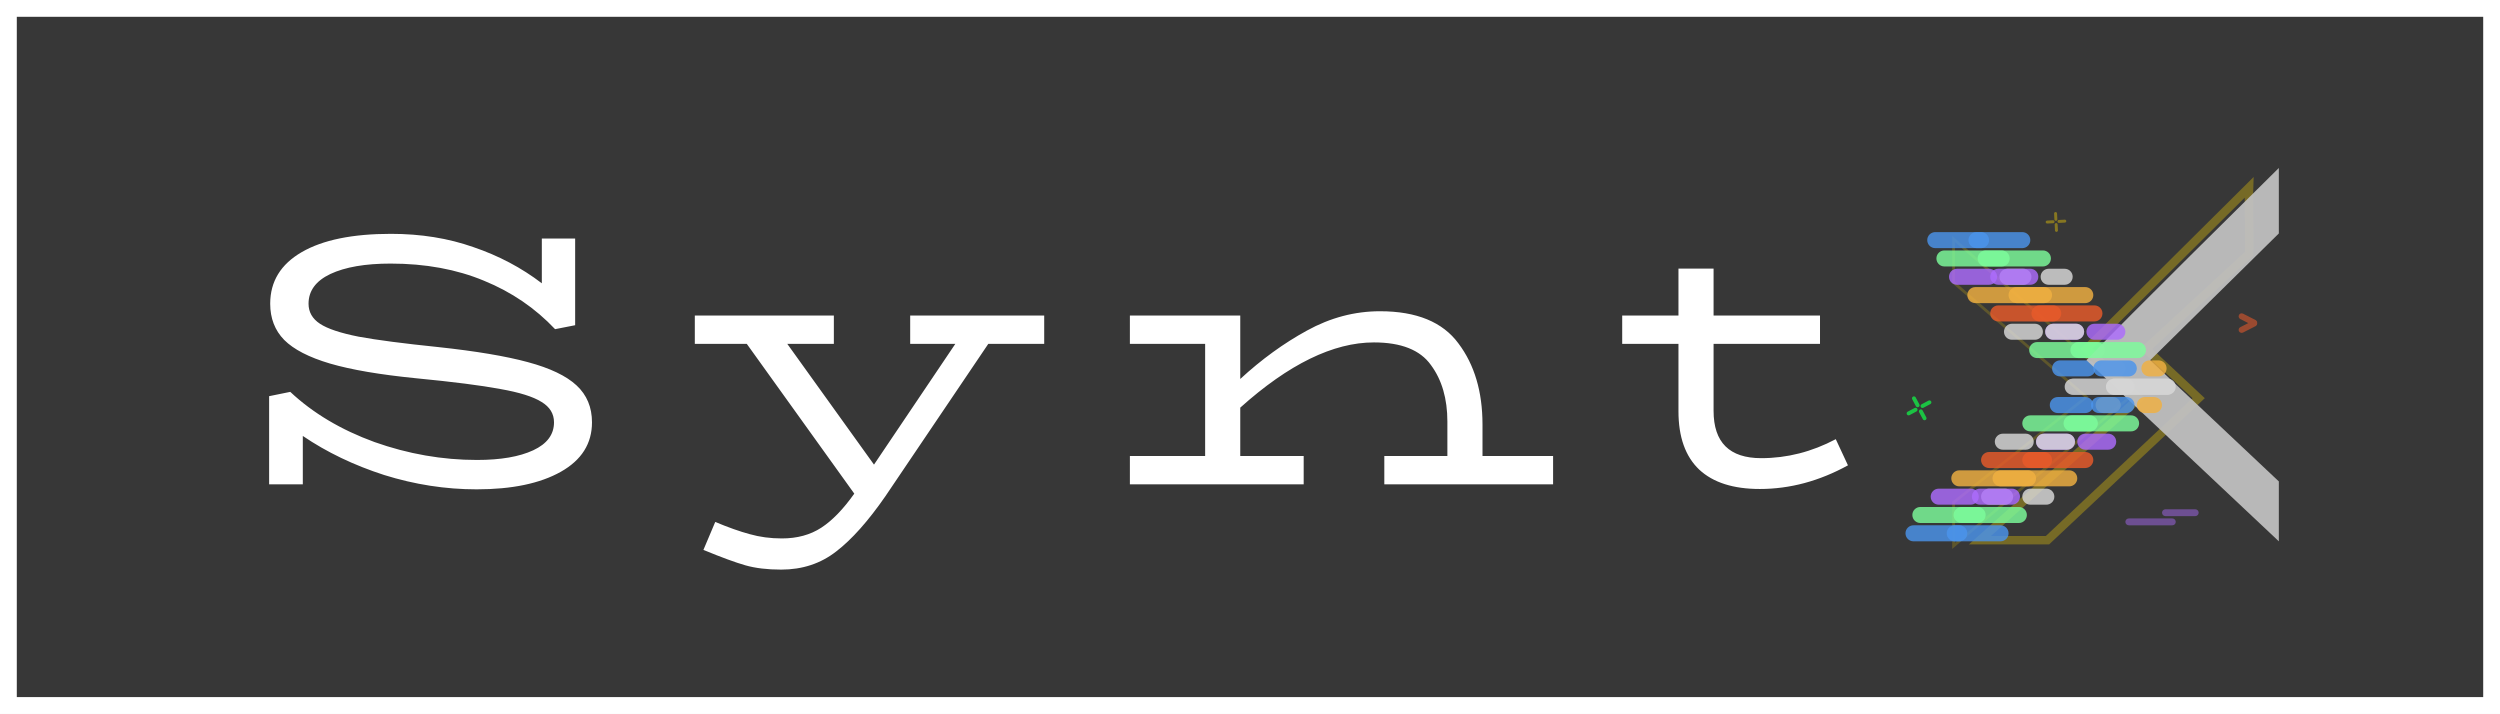
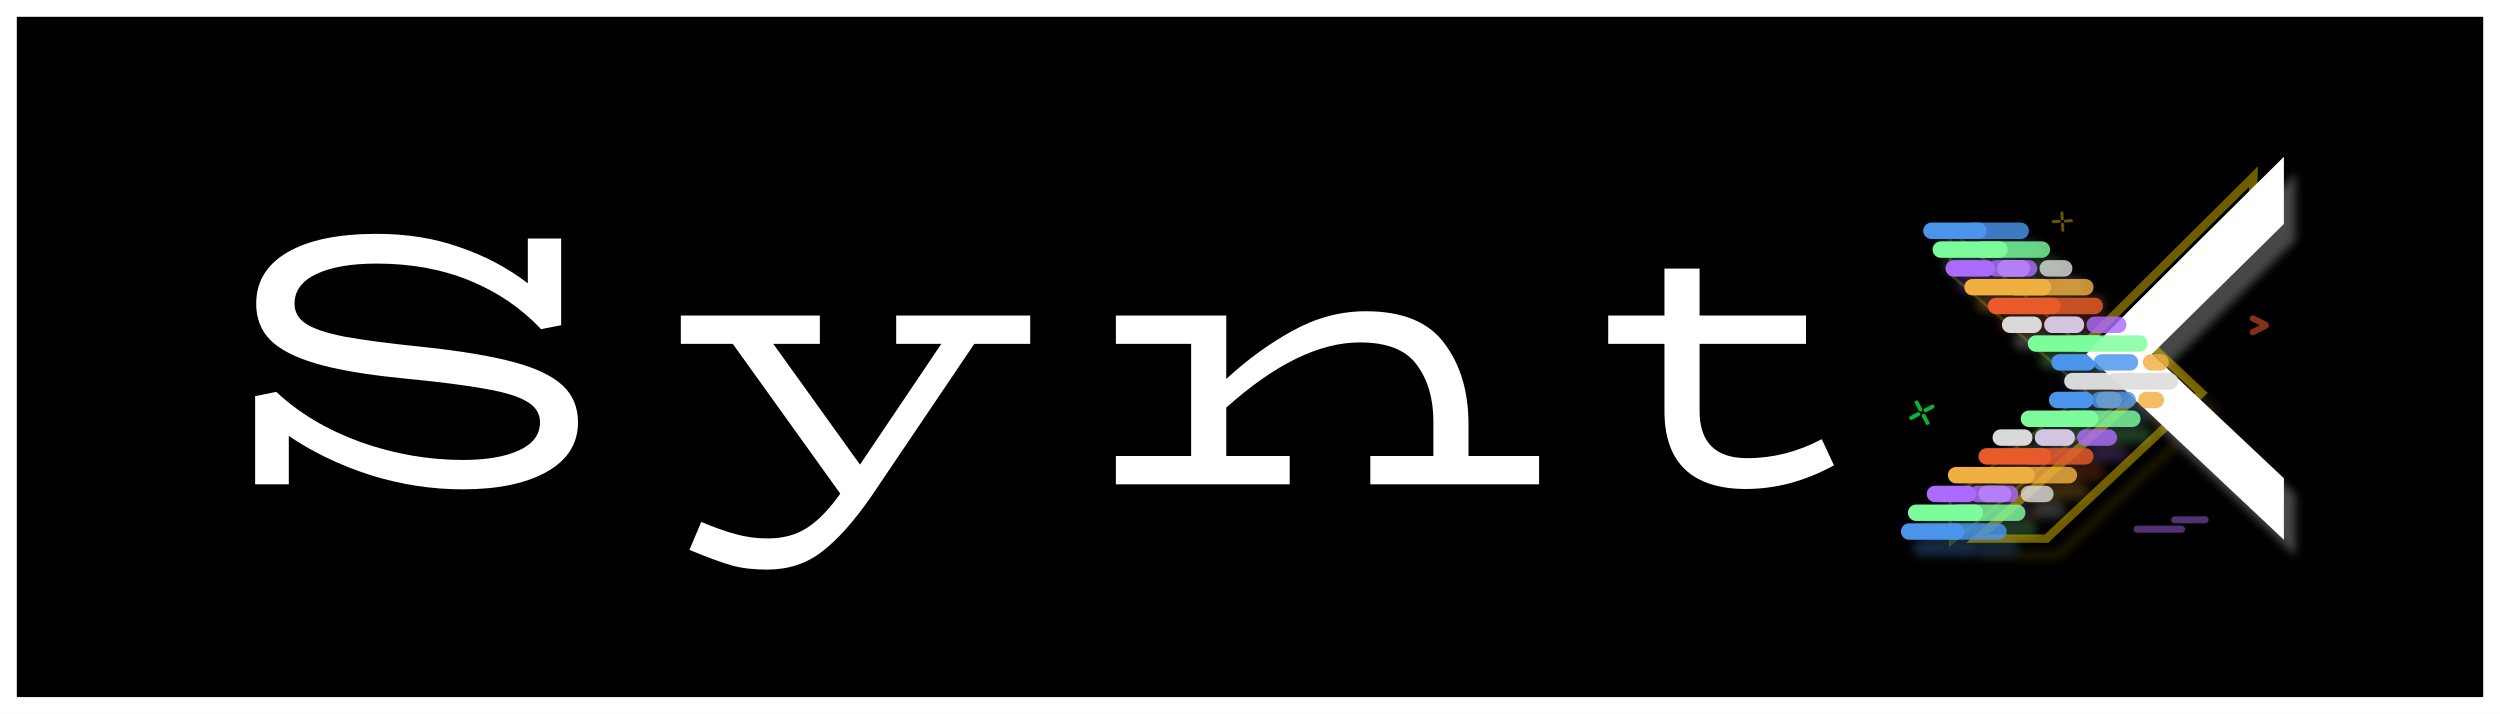
<svg xmlns="http://www.w3.org/2000/svg" width="893" height="255" viewBox="0 0 893 255" fill="none">
-   <rect x="3" y="3" width="887" height="249" fill="#373737" />
+   <rect x="3" y="3" width="887" height="249" fill="black" />
  <rect x="3" y="3" width="887" height="249" stroke="white" stroke-width="6" />
-   <path d="M156.547 123.976C170.03 125.427 180.696 127.219 188.547 129.352C196.483 131.485 202.286 134.259 205.955 137.672C209.624 141.085 211.459 145.48 211.459 150.856C211.459 158.451 207.747 164.339 200.323 168.52C192.899 172.701 182.872 174.792 170.243 174.792C159.15 174.792 148.142 173.085 137.219 169.672C126.382 166.173 116.696 161.523 108.163 155.72V173H96.131V141.512L103.683 139.976C111.79 147.571 121.816 153.544 133.763 157.896C145.795 162.163 157.998 164.296 170.371 164.296C178.819 164.296 185.518 163.144 190.467 160.84C195.416 158.536 197.891 155.208 197.891 150.856C197.891 147.784 196.398 145.352 193.411 143.56C190.424 141.683 185.518 140.147 178.691 138.952C171.864 137.672 161.838 136.392 148.611 135.112C135.726 133.832 125.486 132.083 117.891 129.864C110.382 127.645 104.92 124.829 101.507 121.416C98.179 118.003 96.515 113.693 96.515 108.488C96.515 100.552 100.27 94.408 107.779 90.056C115.288 85.704 125.912 83.528 139.651 83.528C150.318 83.528 160.131 85.107 169.091 88.264C178.136 91.336 186.286 95.645 193.539 101.192V85.192H205.443V116.168L198.275 117.576C191.192 110.067 182.744 104.307 172.931 100.296C163.118 96.2 151.982 94.152 139.523 94.152C130.478 94.152 123.31 95.389 118.019 97.864C112.814 100.339 110.211 103.88 110.211 108.488C110.211 111.475 111.576 113.864 114.307 115.656C117.038 117.448 121.646 118.984 128.131 120.264C134.616 121.459 144.088 122.696 156.547 123.976ZM372.989 122.824H353.021L316.285 177.224C310.141 186.099 304.296 192.669 298.749 196.936C293.202 201.288 286.632 203.464 279.037 203.464C274.088 203.464 269.821 202.952 266.237 201.928C262.653 200.904 257.661 199.069 251.261 196.424L255.485 186.44C260.178 188.403 264.274 189.853 267.773 190.792C271.357 191.816 275.197 192.328 279.293 192.328C284.754 192.328 289.448 191.048 293.373 188.488C297.298 185.928 301.224 181.875 305.149 176.328L266.749 122.824H248.189V112.712H297.853V122.824H281.213L312.189 165.96L341.245 122.824H325.117V112.712H372.989V122.824ZM554.764 162.888V173H494.476V162.888H517.004V150.6C517.004 142.408 515.041 135.667 511.116 130.376C507.276 125 500.492 122.312 490.764 122.312C476.257 122.312 460.343 130.077 443.02 145.608V162.888H465.676V173H403.596V162.888H430.476V122.824H403.596V112.712H443.02V135.368C450.615 128.371 458.551 122.611 466.828 118.088C475.191 113.48 483.895 111.176 492.94 111.176C505.996 111.176 515.34 115.016 520.972 122.696C526.689 130.291 529.548 139.933 529.548 151.624V162.888H554.764ZM660.09 166.216C649.85 171.848 639.354 174.664 628.602 174.664C619.13 174.664 611.919 172.36 606.97 167.752C602.021 163.059 599.546 156.104 599.546 146.888V122.824H579.45V112.712H599.546V95.944H612.09V112.712H650.106V122.824H612.09V146.76C612.09 158.024 617.765 163.656 629.114 163.656C638.33 163.656 647.205 161.395 655.738 156.872L660.09 166.216Z" fill="white" />
-   <path opacity="0.37" d="M760.818 141.818C758.909 139.909 743.636 125.946 697.818 85.364V100.909L745.273 141.818L697.818 179.455V195L760.818 141.818Z" stroke="#FFD700" stroke-opacity="0.53" />
-   <path opacity="0.59" d="M731.363 192.955L785.363 142.227L766.545 124.636L803.363 90.682C803.656 86.445 803.17 71.722 803.363 66.955L745.272 124.636L764.091 142.227L707.227 192.955H731.363Z" stroke="#FFD700" stroke-opacity="0.53" stroke-width="3" />
-   <g opacity="0.82">
-     <path d="M688.409 85.773C688.409 84.191 689.691 82.909 691.273 82.909H707.636C709.218 82.909 710.5 84.191 710.5 85.773V85.773C710.5 87.354 709.218 88.636 707.636 88.636H691.273C689.691 88.636 688.409 87.354 688.409 85.773V85.773Z" fill="#4B94EB" />
-     <path d="M748.546 131.591C748.546 133.172 747.264 134.455 745.682 134.455H735.864C734.282 134.455 733 133.172 733 131.591V131.591C733 130.009 734.282 128.727 735.864 128.727H740.773H745.682C747.264 128.727 748.546 130.009 748.546 131.591V131.591Z" fill="#4B94EB" />
-     <path d="M762.455 138.136C762.455 139.718 761.173 141 759.591 141H740.773C739.191 141 737.909 139.718 737.909 138.136V138.136C737.909 136.555 739.191 135.273 740.773 135.273H750.182H759.591C761.173 135.273 762.455 136.555 762.455 138.136V138.136Z" fill="#D9D9D9" />
-     <path d="M759.181 131.591C759.181 133.172 757.899 134.455 756.318 134.455H753.045C751.463 134.455 750.181 133.172 750.181 131.591V131.591C750.181 130.009 751.463 128.727 753.045 128.727H754.681H756.318C757.899 128.727 759.181 130.009 759.181 131.591V131.591Z" fill="#F0B041" />
-     <path d="M696.182 98.864C696.182 97.282 697.464 96 699.045 96H710.5C712.081 96 713.363 97.282 713.363 98.864V98.864C713.363 100.445 712.081 101.727 710.5 101.727H699.045C697.464 101.727 696.182 100.445 696.182 98.864V98.864Z" fill="#AC6BFD" />
-     <path d="M744.454 118.5C744.454 120.082 743.172 121.364 741.591 121.364H733.409C731.827 121.364 730.545 120.082 730.545 118.5V118.5C730.545 116.919 731.827 115.636 733.409 115.636H741.591C743.172 115.636 744.454 116.919 744.454 118.5V118.5Z" fill="#AC6BFD" />
-     <path d="M714.182 98.864C714.182 97.282 715.464 96 717.045 96H722.773C724.354 96 725.636 97.282 725.636 98.864V98.864C725.636 100.445 724.354 101.727 722.773 101.727H717.045C715.464 101.727 714.182 100.445 714.182 98.864V98.864Z" fill="#D9D9D9" />
-     <path d="M729.728 118.5C729.728 120.082 728.446 121.364 726.864 121.364H718.682C717.101 121.364 715.819 120.082 715.819 118.5V118.5C715.819 116.919 717.101 115.636 718.682 115.636H726.864C728.446 115.636 729.728 116.919 729.728 118.5V118.5Z" fill="#D9D9D9" />
-     <path d="M691.681 92.318C691.681 90.737 692.963 89.455 694.545 89.455H715C716.581 89.455 717.863 90.737 717.863 92.318V92.318C717.863 93.9 716.581 95.182 715 95.182H705.1H694.545C692.963 95.182 691.681 93.9 691.681 92.318V92.318Z" fill="#7CFC9B" />
-     <path d="M751.818 125.046C751.818 126.627 750.536 127.909 748.954 127.909H727.682C726.1 127.909 724.818 126.627 724.818 125.046V125.046C724.818 123.464 726.1 122.182 727.682 122.182H748.954C750.536 122.182 751.818 123.464 751.818 125.046V125.046Z" fill="#7CFC9B" />
-     <path d="M702.727 105.409C702.727 103.828 704.009 102.545 705.591 102.545H730.136C731.718 102.545 733 103.828 733 105.409V105.409C733 106.991 731.718 108.273 730.136 108.273H705.591C704.009 108.273 702.727 106.991 702.727 105.409V105.409Z" fill="#F0B041" />
-     <path d="M736.273 111.954C736.273 113.536 734.991 114.818 733.409 114.818H713.773C712.192 114.818 710.909 113.536 710.909 111.954V111.954C710.909 110.373 712.192 109.091 713.773 109.091H733.409C734.991 109.091 736.273 110.373 736.273 111.954V111.954Z" fill="#E85A2A" />
-     <path d="M680.637 190.5C680.637 192.081 681.919 193.364 683.5 193.364H699.864C701.445 193.364 702.727 192.081 702.727 190.5V190.5C702.727 188.918 701.445 187.636 699.864 187.636H683.5C681.919 187.636 680.637 188.918 680.637 190.5V190.5Z" fill="#4B94EB" />
-     <path d="M747.727 144.682C747.727 143.1 746.445 141.818 744.864 141.818H735.045C733.464 141.818 732.182 143.1 732.182 144.682V144.682C732.182 146.263 733.464 147.546 735.045 147.546H739.955H744.864C746.445 147.546 747.727 146.263 747.727 144.682V144.682Z" fill="#4B94EB" />
-     <path d="M762.046 138.136C762.046 136.555 760.764 135.273 759.182 135.273H740.364C738.782 135.273 737.5 136.555 737.5 138.136V138.136C737.5 139.718 738.782 141 740.364 141H749.773H759.182C760.764 141 762.046 139.718 762.046 138.136V138.136Z" fill="#D9D9D9" />
-     <path d="M757.546 144.682C757.546 143.1 756.264 141.818 754.682 141.818H751.409C749.828 141.818 748.546 143.1 748.546 144.682V144.682C748.546 146.263 749.828 147.546 751.409 147.546H753.046H754.682C756.264 147.546 757.546 146.263 757.546 144.682V144.682Z" fill="#F0B041" />
-     <path d="M689.637 177.409C689.637 178.991 690.919 180.273 692.5 180.273H703.955C705.537 180.273 706.819 178.991 706.819 177.409V177.409C706.819 175.828 705.537 174.545 703.955 174.545H692.5C690.919 174.545 689.637 175.828 689.637 177.409V177.409Z" fill="#AC6BFD" />
-     <path d="M741.182 157.773C741.182 156.191 739.9 154.909 738.318 154.909H730.137C728.555 154.909 727.273 156.191 727.273 157.773V157.773C727.273 159.354 728.555 160.636 730.137 160.636H738.318C739.9 160.636 741.182 159.354 741.182 157.773V157.773Z" fill="#AC6BFD" />
-     <path d="M707.636 177.409C707.636 178.991 708.918 180.273 710.5 180.273H716.227C717.809 180.273 719.091 178.991 719.091 177.409V177.409C719.091 175.828 717.809 174.545 716.227 174.545H710.5C708.918 174.545 707.636 175.828 707.636 177.409V177.409Z" fill="#D9D9D9" />
-     <path d="M726.454 157.773C726.454 156.191 725.172 154.909 723.591 154.909H715.409C713.827 154.909 712.545 156.191 712.545 157.773V157.773C712.545 159.354 713.827 160.636 715.409 160.636H723.591C725.172 160.636 726.454 159.354 726.454 157.773V157.773Z" fill="#D9D9D9" />
-     <path d="M683.091 183.955C683.091 185.536 684.373 186.818 685.955 186.818H706.409C707.991 186.818 709.273 185.536 709.273 183.955V183.955C709.273 182.373 707.991 181.091 706.409 181.091H696.509H685.955C684.373 181.091 683.091 182.373 683.091 183.955V183.955Z" fill="#7CFC9B" />
-     <path d="M749.363 151.227C749.363 149.646 748.081 148.364 746.5 148.364H725.227C723.645 148.364 722.363 149.646 722.363 151.227V151.227C722.363 152.809 723.645 154.091 725.227 154.091H746.5C748.081 154.091 749.363 152.809 749.363 151.227V151.227Z" fill="#7CFC9B" />
-     <path d="M697 170.864C697 172.445 698.282 173.727 699.864 173.727H724.409C725.991 173.727 727.273 172.445 727.273 170.864V170.864C727.273 169.282 725.991 168 724.409 168H699.864C698.282 168 697 169.282 697 170.864V170.864Z" fill="#F0B041" />
-     <path d="M733 164.318C733 162.737 731.718 161.454 730.136 161.454H710.5C708.918 161.454 707.636 162.737 707.636 164.318V164.318C707.636 165.9 708.918 167.182 710.5 167.182H730.136C731.718 167.182 733 165.9 733 164.318V164.318Z" fill="#E85A2A" />
-   </g>
-   <path opacity="0.94" d="M745.273 128.672C747.355 126.35 764.017 109.364 814 60V83.388L791.017 106.03L768.033 128.672L814 171.966V193.364L745.273 128.672Z" fill="#C0C0C0" />
-   <g opacity="0.82">
-     <path d="M703.136 85.773C703.136 84.191 704.418 82.909 706 82.909H722.363C723.945 82.909 725.227 84.191 725.227 85.773V85.773C725.227 87.354 723.945 88.636 722.363 88.636H706C704.418 88.636 703.136 87.354 703.136 85.773V85.773Z" fill="#4B94EB" />
-     <path d="M763.272 131.591C763.272 133.172 761.99 134.455 760.409 134.455H750.591C749.009 134.455 747.727 133.172 747.727 131.591V131.591C747.727 130.009 749.009 128.727 750.591 128.727H755.5H760.409C761.99 128.727 763.272 130.009 763.272 131.591V131.591Z" fill="#4B94EB" />
-     <path d="M777.182 138.136C777.182 139.718 775.899 141 774.318 141H755.5C753.918 141 752.636 139.718 752.636 138.136V138.136C752.636 136.555 753.918 135.273 755.5 135.273H764.909H774.318C775.899 135.273 777.182 136.555 777.182 138.136V138.136Z" fill="#D9D9D9" />
-     <path d="M773.909 131.591C773.909 133.172 772.627 134.455 771.046 134.455H767.773C766.192 134.455 764.909 133.172 764.909 131.591V131.591C764.909 130.009 766.192 128.727 767.773 128.727H769.409H771.046C772.627 128.727 773.909 130.009 773.909 131.591V131.591Z" fill="#F0B041" />
-     <path d="M710.909 98.864C710.909 97.282 712.191 96 713.773 96H725.227C726.809 96 728.091 97.282 728.091 98.864V98.864C728.091 100.445 726.809 101.727 725.227 101.727H713.773C712.191 101.727 710.909 100.445 710.909 98.864V98.864Z" fill="#AC6BFD" />
-     <path d="M759.181 118.5C759.181 120.082 757.899 121.364 756.318 121.364H748.136C746.554 121.364 745.272 120.082 745.272 118.5V118.5C745.272 116.919 746.554 115.636 748.136 115.636H756.318C757.899 115.636 759.181 116.919 759.181 118.5V118.5Z" fill="#AC6BFD" />
-     <path d="M728.909 98.864C728.909 97.282 730.191 96 731.772 96H737.5C739.081 96 740.363 97.282 740.363 98.864V98.864C740.363 100.445 739.081 101.727 737.5 101.727H731.772C730.191 101.727 728.909 100.445 728.909 98.864V98.864Z" fill="#D9D9D9" />
-     <path d="M744.454 118.5C744.454 120.082 743.172 121.364 741.591 121.364H733.409C731.827 121.364 730.545 120.082 730.545 118.5V118.5C730.545 116.919 731.827 115.636 733.409 115.636H741.591C743.172 115.636 744.454 116.919 744.454 118.5V118.5Z" fill="#D9D9D9" />
-     <path d="M706.41 92.318C706.41 90.737 707.692 89.455 709.273 89.455H729.728C731.309 89.455 732.591 90.737 732.591 92.318V92.318C732.591 93.9 731.309 95.182 729.728 95.182H719.828H709.273C707.692 95.182 706.41 93.9 706.41 92.318V92.318Z" fill="#7CFC9B" />
-     <path d="M766.546 125.046C766.546 126.627 765.264 127.909 763.682 127.909H742.409C740.828 127.909 739.546 126.627 739.546 125.046V125.046C739.546 123.464 740.828 122.182 742.409 122.182H763.682C765.264 122.182 766.546 123.464 766.546 125.046V125.046Z" fill="#7CFC9B" />
-     <path d="M717.455 105.409C717.455 103.828 718.737 102.545 720.318 102.545H744.864C746.445 102.545 747.728 103.828 747.728 105.409V105.409C747.728 106.991 746.445 108.273 744.864 108.273H720.318C718.737 108.273 717.455 106.991 717.455 105.409V105.409Z" fill="#F0B041" />
-     <path d="M751 111.954C751 113.536 749.718 114.818 748.136 114.818H728.5C726.919 114.818 725.636 113.536 725.636 111.954V111.954C725.636 110.373 726.919 109.091 728.5 109.091H748.136C749.718 109.091 751 110.373 751 111.954V111.954Z" fill="#E85A2A" />
-     <path d="M695.364 190.5C695.364 192.081 696.646 193.364 698.227 193.364H714.591C716.172 193.364 717.454 192.081 717.454 190.5V190.5C717.454 188.918 716.172 187.636 714.591 187.636H698.227C696.646 187.636 695.364 188.918 695.364 190.5V190.5Z" fill="#4B94EB" />
-     <path d="M762.455 144.682C762.455 143.1 761.173 141.818 759.591 141.818H749.773C748.191 141.818 746.909 143.1 746.909 144.682V144.682C746.909 146.263 748.191 147.546 749.773 147.546H754.682H759.591C761.173 147.546 762.455 146.263 762.455 144.682V144.682Z" fill="#4B94EB" />
-     <path d="M776.773 138.136C776.773 136.555 775.491 135.273 773.909 135.273H755.091C753.509 135.273 752.227 136.555 752.227 138.136V138.136C752.227 139.718 753.509 141 755.091 141H764.5H773.909C775.491 141 776.773 139.718 776.773 138.136V138.136Z" fill="#D9D9D9" />
-     <path d="M772.273 144.682C772.273 143.1 770.99 141.818 769.409 141.818H766.136C764.555 141.818 763.273 143.1 763.273 144.682V144.682C763.273 146.263 764.555 147.546 766.136 147.546H767.773H769.409C770.99 147.546 772.273 146.263 772.273 144.682V144.682Z" fill="#F0B041" />
-     <path d="M704.364 177.409C704.364 178.991 705.646 180.273 707.227 180.273H718.682C720.263 180.273 721.546 178.991 721.546 177.409V177.409C721.546 175.828 720.263 174.545 718.682 174.545H707.227C705.646 174.545 704.364 175.828 704.364 177.409V177.409Z" fill="#AC6BFD" />
-     <path d="M755.909 157.773C755.909 156.191 754.627 154.909 753.045 154.909H744.864C743.282 154.909 742 156.191 742 157.773V157.773C742 159.354 743.282 160.636 744.864 160.636H753.045C754.627 160.636 755.909 159.354 755.909 157.773V157.773Z" fill="#AC6BFD" />
-     <path d="M722.364 177.409C722.364 178.991 723.646 180.273 725.228 180.273H730.955C732.536 180.273 733.818 178.991 733.818 177.409V177.409C733.818 175.828 732.536 174.545 730.955 174.545H725.228C723.646 174.545 722.364 175.828 722.364 177.409V177.409Z" fill="#D9D9D9" />
-     <path d="M741.182 157.773C741.182 156.191 739.9 154.909 738.318 154.909H730.137C728.555 154.909 727.273 156.191 727.273 157.773V157.773C727.273 159.354 728.555 160.636 730.137 160.636H738.318C739.9 160.636 741.182 159.354 741.182 157.773V157.773Z" fill="#D9D9D9" />
-     <path d="M697.818 183.955C697.818 185.536 699.1 186.818 700.682 186.818H721.136C722.718 186.818 724 185.536 724 183.955V183.955C724 182.373 722.718 181.091 721.136 181.091H711.236H700.682C699.1 181.091 697.818 182.373 697.818 183.955V183.955Z" fill="#7CFC9B" />
-     <path d="M764.091 151.227C764.091 149.646 762.809 148.364 761.228 148.364H739.955C738.373 148.364 737.091 149.646 737.091 151.227V151.227C737.091 152.809 738.373 154.091 739.955 154.091H761.228C762.809 154.091 764.091 152.809 764.091 151.227V151.227Z" fill="#7CFC9B" />
-     <path d="M711.727 170.864C711.727 172.445 713.009 173.727 714.591 173.727H739.136C740.718 173.727 742 172.445 742 170.864V170.864C742 169.282 740.718 168 739.136 168H714.591C713.009 168 711.727 169.282 711.727 170.864V170.864Z" fill="#F0B041" />
-     <path d="M747.728 164.318C747.728 162.737 746.445 161.454 744.864 161.454H725.228C723.646 161.454 722.364 162.737 722.364 164.318V164.318C722.364 165.9 723.646 167.182 725.228 167.182H744.864C746.445 167.182 747.728 165.9 747.728 164.318V164.318Z" fill="#E85A2A" />
-   </g>
+   <path d="M151.547 123.976C165.03 125.427 175.696 127.219 183.547 129.352C191.483 131.485 197.286 134.259 200.955 137.672C204.624 141.085 206.459 145.48 206.459 150.856C206.459 158.451 202.747 164.339 195.323 168.52C187.899 172.701 177.872 174.792 165.243 174.792C154.15 174.792 143.142 173.085 132.219 169.672C121.382 166.173 111.696 161.523 103.163 155.72V173H91.131V141.512L98.683 139.976C106.79 147.571 116.816 153.544 128.763 157.896C140.795 162.163 152.998 164.296 165.371 164.296C173.819 164.296 180.518 163.144 185.467 160.84C190.416 158.536 192.891 155.208 192.891 150.856C192.891 147.784 191.398 145.352 188.411 143.56C185.424 141.683 180.518 140.147 173.691 138.952C166.864 137.672 156.838 136.392 143.611 135.112C130.726 133.832 120.486 132.083 112.891 129.864C105.382 127.645 99.92 124.829 96.507 121.416C93.179 118.003 91.515 113.693 91.515 108.488C91.515 100.552 95.27 94.408 102.779 90.056C110.288 85.704 120.912 83.528 134.651 83.528C145.318 83.528 155.131 85.107 164.091 88.264C173.136 91.336 181.286 95.645 188.539 101.192V85.192H200.443V116.168L193.275 117.576C186.192 110.067 177.744 104.307 167.931 100.296C158.118 96.2 146.982 94.152 134.523 94.152C125.478 94.152 118.31 95.389 113.019 97.864C107.814 100.339 105.211 103.88 105.211 108.488C105.211 111.475 106.576 113.864 109.307 115.656C112.038 117.448 116.646 118.984 123.131 120.264C129.616 121.459 139.088 122.696 151.547 123.976ZM367.989 122.824H348.021L311.285 177.224C305.141 186.099 299.296 192.669 293.749 196.936C288.202 201.288 281.632 203.464 274.037 203.464C269.088 203.464 264.821 202.952 261.237 201.928C257.653 200.904 252.661 199.069 246.261 196.424L250.485 186.44C255.178 188.403 259.274 189.853 262.773 190.792C266.357 191.816 270.197 192.328 274.293 192.328C279.754 192.328 284.448 191.048 288.373 188.488C292.298 185.928 296.224 181.875 300.149 176.328L261.749 122.824H243.189V112.712H292.853V122.824H276.213L307.189 165.96L336.245 122.824H320.117V112.712H367.989V122.824ZM549.764 162.888V173H489.476V162.888H512.004V150.6C512.004 142.408 510.041 135.667 506.116 130.376C502.276 125 495.492 122.312 485.764 122.312C471.257 122.312 455.343 130.077 438.02 145.608V162.888H460.676V173H398.596V162.888H425.476V122.824H398.596V112.712H438.02V135.368C445.615 128.371 453.551 122.611 461.828 118.088C470.191 113.48 478.895 111.176 487.94 111.176C500.996 111.176 510.34 115.016 515.972 122.696C521.689 130.291 524.548 139.933 524.548 151.624V162.888H549.764ZM655.09 166.216C644.85 171.848 634.354 174.664 623.602 174.664C614.13 174.664 606.919 172.36 601.97 167.752C597.021 163.059 594.546 156.104 594.546 146.888V122.824H574.45V112.712H594.546V95.944H607.09V112.712H645.106V122.824H607.09V146.76C607.09 158.024 612.765 163.656 624.114 163.656C633.33 163.656 642.205 161.395 650.738 156.872L655.09 166.216Z" fill="white" />
  <g opacity="0.7">
-     <rect x="680.811" y="147.379" width="4.208" height="1.403" rx="0.701" transform="rotate(-28 680.811 147.379)" fill="#0FFF49" />
-     <rect x="685.765" y="144.745" width="4.208" height="1.403" rx="0.701" transform="rotate(-28 685.765 144.745)" fill="#0FFF49" />
-     <rect x="683.953" y="141.339" width="4.208" height="1.403" rx="0.701" transform="rotate(62 683.953 141.339)" fill="#0FFF49" />
-     <rect x="686.423" y="145.983" width="4.208" height="1.403" rx="0.701" transform="rotate(62 686.423 145.983)" fill="#0FFF49" />
+     <rect x="681.697" y="148.99" width="4.316" height="1.439" rx="0.719" transform="rotate(-28 681.697 148.99)" fill="#0FFF49" />
+     <rect x="686.778" y="146.288" width="4.316" height="1.439" rx="0.719" transform="rotate(-28 686.778 146.288)" fill="#0FFF49" />
+     <rect x="684.921" y="142.794" width="4.316" height="1.439" rx="0.719" transform="rotate(62 684.921 142.794)" fill="#0FFF49" />
+     <rect x="687.454" y="147.558" width="4.316" height="1.439" rx="0.719" transform="rotate(62 687.454 147.558)" fill="#0FFF49" />
  </g>
  <g opacity="0.75">
-     <rect x="730.697" y="78.82" width="3.156" height="1.052" rx="0.526" transform="rotate(-3 730.697 78.8198)" fill="#FFD700" fill-opacity="0.53" />
-     <rect x="734.899" y="78.599" width="3.156" height="1.052" rx="0.526" transform="rotate(-3 734.899 78.5994)" fill="#FFD700" fill-opacity="0.53" />
-     <rect x="734.747" y="75.711" width="3.156" height="1.052" rx="0.526" transform="rotate(87 734.747 75.7107)" fill="#FFD700" fill-opacity="0.53" />
-     <rect x="734.954" y="79.65" width="3.156" height="1.052" rx="0.526" transform="rotate(87 734.954 79.6499)" fill="#FFD700" fill-opacity="0.53" />
+     <rect x="732.869" y="78.662" width="3.237" height="1.079" rx="0.54" transform="rotate(-3 732.869 78.6623)" fill="#FFD700" fill-opacity="0.53" />
+     <rect x="737.181" y="78.436" width="3.237" height="1.079" rx="0.54" transform="rotate(-3 737.181 78.4365)" fill="#FFD700" fill-opacity="0.53" />
+     <rect x="737.025" y="75.473" width="3.237" height="1.079" rx="0.54" transform="rotate(87 737.025 75.4732)" fill="#FFD700" fill-opacity="0.53" />
+     <rect x="737.237" y="79.514" width="3.237" height="1.079" rx="0.54" transform="rotate(87 737.237 79.5139)" fill="#FFD700" fill-opacity="0.53" />
  </g>
  <g opacity="0.56">
-     <rect x="800.249" y="111.546" width="7.169" height="2.151" rx="1.075" transform="rotate(27 800.249 111.546)" fill="#E85A2A" />
-     <rect x="799.273" y="117.357" width="7.169" height="2.151" rx="1.075" transform="rotate(-27 799.273 117.357)" fill="#E85A2A" />
+     <rect x="804.216" y="112.232" width="7.354" height="2.206" rx="1.103" transform="rotate(27 804.216 112.232)" fill="#E85A2A" />
+     <rect x="803.214" y="118.193" width="7.354" height="2.206" rx="1.103" transform="rotate(-27 803.214 118.193)" fill="#E85A2A" />
  </g>
  <g opacity="0.46">
-     <rect x="759.181" y="185.182" width="18" height="2.455" rx="1.227" fill="#AC6BFD" />
-     <rect x="772.273" y="181.909" width="13.091" height="2.455" rx="1.227" fill="#AC6BFD" />
+     <rect x="762.09" y="187.768" width="18.464" height="2.518" rx="1.259" fill="#AC6BFD" />
+     <rect x="775.517" y="184.411" width="13.429" height="2.518" rx="1.259" fill="#AC6BFD" />
  </g>
+   <g opacity="0.28" filter="url(#filter0_f_15_516)">
+     <path opacity="0.37" d="M765.446 145.804C763.488 143.845 747.821 129.521 700.821 87.893V103.839L749.5 145.804L700.821 184.411V200.357L765.446 145.804Z" stroke="#FFD700" stroke-opacity="0.53" />
+     <path opacity="0.81" d="M735.232 198.259L790.624 146.223L771.321 128.179L809.089 93.348C809.389 89.002 808.891 73.9 809.089 69.009L749.499 128.179L768.803 146.223L710.473 198.259H735.232Z" stroke="#FFD700" stroke-opacity="0.53" stroke-width="3" />
+     <path d="M691.17 88.312C691.17 86.69 692.485 85.375 694.107 85.375H710.893C712.515 85.375 713.831 86.69 713.831 88.312C713.831 89.935 712.515 91.25 710.893 91.25H694.107C692.485 91.25 691.17 89.935 691.17 88.312Z" fill="#4B94EB" />
+     <path d="M752.857 135.313C752.857 136.935 751.542 138.25 749.92 138.25H739.848C738.226 138.25 736.911 136.935 736.911 135.313C736.911 133.69 738.226 132.375 739.848 132.375H744.884H749.92C751.542 132.375 752.857 133.69 752.857 135.313Z" fill="#4B94EB" />
+     <path d="M767.125 142.027C767.125 143.649 765.81 144.964 764.187 144.964H744.884C743.262 144.964 741.946 143.649 741.946 142.027C741.946 140.404 743.262 139.089 744.884 139.089H754.536H764.188C765.81 139.089 767.125 140.404 767.125 142.027Z" fill="#D9D9D9" />
+     <path d="M763.768 135.313C763.768 136.935 762.453 138.25 760.83 138.25H757.473C755.851 138.25 754.536 136.935 754.536 135.313C754.536 133.69 755.851 132.375 757.473 132.375H759.152H760.83C762.453 132.375 763.768 133.69 763.768 135.313Z" fill="#F0B041" />
+     <path d="M699.143 101.741C699.143 100.119 700.458 98.804 702.08 98.804H713.83C715.453 98.804 716.768 100.119 716.768 101.741C716.768 103.364 715.453 104.679 713.83 104.679H702.08C700.458 104.679 699.143 103.364 699.143 101.741Z" fill="#AC6BFD" />
+     <path d="M748.661 121.884C748.661 123.506 747.346 124.821 745.723 124.821H737.331C735.708 124.821 734.393 123.506 734.393 121.884C734.393 120.262 735.708 118.946 737.331 118.946H745.723C747.346 118.946 748.661 120.262 748.661 121.884Z" fill="#AC6BFD" />
+     <path d="M717.607 101.741C717.607 100.119 718.922 98.804 720.545 98.804H726.42C728.042 98.804 729.357 100.119 729.357 101.741C729.357 103.364 728.042 104.679 726.42 104.679H720.545C718.922 104.679 717.607 103.364 717.607 101.741Z" fill="#D9D9D9" />
+     <path d="M733.553 121.884C733.553 123.506 732.238 124.821 730.616 124.821H722.223C720.601 124.821 719.285 123.506 719.285 121.884C719.285 120.262 720.601 118.946 722.223 118.946H730.616C732.238 118.946 733.553 120.262 733.553 121.884Z" fill="#D9D9D9" />
+     <path d="M694.527 95.027C694.527 93.404 695.842 92.089 697.465 92.089H718.447C720.069 92.089 721.384 93.404 721.384 95.027C721.384 96.649 720.069 97.964 718.447 97.964H708.291H697.465C695.842 97.964 694.527 96.649 694.527 95.027Z" fill="#7CFC9B" />
+     <path d="M756.215 128.598C756.215 130.221 754.899 131.536 753.277 131.536H731.456C729.833 131.536 728.518 130.221 728.518 128.598C728.518 126.976 729.833 125.661 731.456 125.661H753.277C754.899 125.661 756.215 126.976 756.215 128.598Z" fill="#7CFC9B" />
+     <path d="M705.858 108.455C705.858 106.833 707.173 105.518 708.795 105.518H733.974C735.596 105.518 736.911 106.833 736.911 108.455C736.911 110.078 735.596 111.393 733.974 111.393H708.795C707.173 111.393 705.858 110.078 705.858 108.455Z" fill="#F0B041" />
+     <path d="M740.267 115.17C740.267 116.792 738.952 118.107 737.33 118.107H717.187C715.565 118.107 714.25 116.792 714.25 115.17C714.25 113.547 715.565 112.232 717.187 112.232H737.33C738.952 112.232 740.267 113.547 740.267 115.17Z" fill="#E85A2A" />
+     <path d="M683.196 195.741C683.196 197.363 684.511 198.679 686.134 198.679H702.919C704.542 198.679 705.857 197.363 705.857 195.741C705.857 194.119 704.542 192.804 702.919 192.804H686.134C684.511 192.804 683.196 194.119 683.196 195.741Z" fill="#4B94EB" />
+     <path d="M752.018 148.741C752.018 147.119 750.703 145.804 749.08 145.804H739.009C737.387 145.804 736.072 147.119 736.072 148.741C736.072 150.363 737.387 151.679 739.009 151.679H744.045H749.08C750.703 151.679 752.018 150.363 752.018 148.741Z" fill="#4B94EB" />
+     <path d="M766.705 142.027C766.705 140.404 765.39 139.089 763.767 139.089H744.464C742.842 139.089 741.526 140.404 741.526 142.027C741.526 143.649 742.842 144.964 744.464 144.964H754.116H763.767C765.39 144.964 766.705 143.649 766.705 142.027Z" fill="#D9D9D9" />
+     <path d="M762.09 148.741C762.09 147.119 760.775 145.804 759.152 145.804H755.795C754.173 145.804 752.858 147.119 752.858 148.741C752.858 150.363 754.173 151.679 755.795 151.679H757.474H759.152C760.775 151.679 762.09 150.363 762.09 148.741Z" fill="#F0B041" />
+     <path d="M692.429 182.313C692.429 183.935 693.744 185.25 695.366 185.25H707.116C708.739 185.25 710.054 183.935 710.054 182.313C710.054 180.69 708.739 179.375 707.116 179.375H695.366C693.744 179.375 692.429 180.69 692.429 182.313Z" fill="#AC6BFD" />
+     <path d="M745.304 162.17C745.304 160.547 743.989 159.232 742.366 159.232H733.973C732.351 159.232 731.036 160.547 731.036 162.17C731.036 163.792 732.351 165.107 733.973 165.107H742.366C743.989 165.107 745.304 163.792 745.304 162.17Z" fill="#AC6BFD" />
+     <path d="M710.893 182.313C710.893 183.935 712.208 185.25 713.83 185.25H719.705C721.328 185.25 722.643 183.935 722.643 182.313C722.643 180.69 721.328 179.375 719.705 179.375H713.83C712.208 179.375 710.893 180.69 710.893 182.313Z" fill="#D9D9D9" />
+     <path d="M730.197 162.17C730.197 160.547 728.882 159.232 727.259 159.232H718.866C717.244 159.232 715.929 160.547 715.929 162.17C715.929 163.792 717.244 165.107 718.866 165.107H727.259C728.882 165.107 730.197 163.792 730.197 162.17Z" fill="#D9D9D9" />
+     <path d="M685.715 189.027C685.715 190.649 687.03 191.964 688.652 191.964H709.634C711.257 191.964 712.572 190.649 712.572 189.027C712.572 187.404 711.257 186.089 709.634 186.089H699.479H688.652C687.03 186.089 685.715 187.404 685.715 189.027Z" fill="#7CFC9B" />
+     <path d="M753.696 155.456C753.696 153.833 752.381 152.518 750.759 152.518H728.937C727.315 152.518 726 153.833 726 155.456C726 157.078 727.315 158.393 728.937 158.393H750.759C752.381 158.393 753.696 157.078 753.696 155.456Z" fill="#7CFC9B" />
+     <path d="M699.982 175.598C699.982 177.221 701.297 178.536 702.92 178.536H728.098C729.721 178.536 731.036 177.221 731.036 175.598C731.036 173.976 729.721 172.661 728.098 172.661H702.92C701.297 172.661 699.982 173.976 699.982 175.598Z" fill="#F0B041" />
+     <path d="M736.91 168.884C736.91 167.262 735.595 165.946 733.973 165.946H713.83C712.207 165.946 710.892 167.262 710.892 168.884C710.892 170.506 712.207 171.821 713.83 171.821H733.973C735.595 171.821 736.91 170.506 736.91 168.884Z" fill="#E85A2A" />
+     <path d="M749.5 132.319C751.636 129.937 768.727 112.513 820 61.875V85.867L796.424 109.093L772.847 132.319L820 176.729V198.679L749.5 132.319Z" fill="white" />
+     <g opacity="0.82">
+       <path d="M706.276 88.312C706.276 86.69 707.592 85.375 709.214 85.375H726C727.622 85.375 728.937 86.69 728.937 88.312C728.937 89.935 727.622 91.25 726 91.25H709.214C707.592 91.25 706.276 89.935 706.276 88.312Z" fill="#4B94EB" />
+       <path d="M767.964 135.313C767.964 136.935 766.649 138.25 765.027 138.25H754.955C753.333 138.25 752.018 136.935 752.018 135.313C752.018 133.69 753.333 132.375 754.955 132.375H759.991H765.027C766.649 132.375 767.964 133.69 767.964 135.313Z" fill="#4B94EB" />
+       <path d="M782.232 142.027C782.232 143.649 780.917 144.964 779.295 144.964H759.991C758.369 144.964 757.053 143.649 757.053 142.027C757.053 140.404 758.369 139.089 759.991 139.089H769.643H779.295C780.917 139.089 782.232 140.404 782.232 142.027Z" fill="#D9D9D9" />
+       <path d="M778.875 135.313C778.875 136.935 777.56 138.25 775.937 138.25H772.58C770.958 138.25 769.643 136.935 769.643 135.313C769.643 133.69 770.958 132.375 772.58 132.375H774.259H775.937C777.56 132.375 778.875 133.69 778.875 135.313Z" fill="#F0B041" />
+       <path d="M714.25 101.741C714.25 100.119 715.565 98.804 717.188 98.804H728.938C730.56 98.804 731.875 100.119 731.875 101.741C731.875 103.364 730.56 104.679 728.938 104.679H717.188C715.565 104.679 714.25 103.364 714.25 101.741Z" fill="#AC6BFD" />
+       <path d="M763.768 121.884C763.768 123.506 762.453 124.821 760.83 124.821H752.437C750.815 124.821 749.5 123.506 749.5 121.884C749.5 120.262 750.815 118.946 752.437 118.946H760.83C762.453 118.946 763.768 120.262 763.768 121.884Z" fill="#AC6BFD" />
+       <path d="M732.714 101.741C732.714 100.119 734.029 98.804 735.651 98.804H741.526C743.149 98.804 744.464 100.119 744.464 101.741C744.464 103.364 743.149 104.679 741.526 104.679H735.651C734.029 104.679 732.714 103.364 732.714 101.741Z" fill="#D9D9D9" />
+       <path d="M748.661 121.884C748.661 123.506 747.346 124.821 745.723 124.821H737.331C735.708 124.821 734.393 123.506 734.393 121.884C734.393 120.262 735.708 118.946 737.331 118.946H745.723C747.346 118.946 748.661 120.262 748.661 121.884Z" fill="#D9D9D9" />
+       <path d="M709.634 95.027C709.634 93.404 710.949 92.089 712.571 92.089H733.553C735.176 92.089 736.491 93.404 736.491 95.027C736.491 96.649 735.176 97.964 733.553 97.964H723.398H712.571C710.949 97.964 709.634 96.649 709.634 95.027Z" fill="#7CFC9B" />
+       <path d="M771.321 128.598C771.321 130.221 770.006 131.536 768.384 131.536H746.562C744.94 131.536 743.625 130.221 743.625 128.598C743.625 126.976 744.94 125.661 746.562 125.661H768.384C770.006 125.661 771.321 126.976 771.321 128.598Z" fill="#7CFC9B" />
+       <path d="M720.965 108.455C720.965 106.833 722.28 105.518 723.902 105.518H749.081C750.703 105.518 752.018 106.833 752.018 108.455C752.018 110.078 750.703 111.393 749.081 111.393H723.902C722.28 111.393 720.965 110.078 720.965 108.455Z" fill="#F0B041" />
+       <path d="M755.375 115.17C755.375 116.792 754.06 118.107 752.438 118.107H732.295C730.673 118.107 729.357 116.792 729.357 115.17C729.357 113.547 730.673 112.232 732.295 112.232H752.438C754.06 112.232 755.375 113.547 755.375 115.17Z" fill="#E85A2A" />
+       <path d="M698.303 195.741C698.303 197.363 699.618 198.679 701.241 198.679H718.026C719.649 198.679 720.964 197.363 720.964 195.741C720.964 194.119 719.649 192.804 718.026 192.804H701.241C699.618 192.804 698.303 194.119 698.303 195.741Z" fill="#4B94EB" />
+       <path d="M767.125 148.741C767.125 147.119 765.81 145.804 764.187 145.804H754.116C752.494 145.804 751.179 147.119 751.179 148.741C751.179 150.363 752.494 151.679 754.116 151.679H759.152H764.188C765.81 151.679 767.125 150.363 767.125 148.741Z" fill="#4B94EB" />
+       <path d="M781.813 142.027C781.813 140.404 780.498 139.089 778.875 139.089H759.572C757.949 139.089 756.634 140.404 756.634 142.027C756.634 143.649 757.949 144.964 759.572 144.964H769.223H778.875C780.498 144.964 781.813 143.649 781.813 142.027Z" fill="#D9D9D9" />
+       <path d="M777.197 148.741C777.197 147.119 775.882 145.804 774.259 145.804H770.902C769.28 145.804 767.965 147.119 767.965 148.741C767.965 150.363 769.28 151.679 770.902 151.679H772.581H774.259C775.882 151.679 777.197 150.363 777.197 148.741Z" fill="#F0B041" />
+       <path d="M707.535 182.313C707.535 183.935 708.851 185.25 710.473 185.25H722.223C723.845 185.25 725.16 183.935 725.16 182.313C725.16 180.69 723.845 179.375 722.223 179.375H710.473C708.851 179.375 707.535 180.69 707.535 182.313Z" fill="#AC6BFD" />
+       <path d="M760.41 162.17C760.41 160.547 759.095 159.232 757.473 159.232H749.08C747.458 159.232 746.143 160.547 746.143 162.17C746.143 163.792 747.458 165.107 749.08 165.107H757.473C759.095 165.107 760.41 163.792 760.41 162.17Z" fill="#AC6BFD" />
+       <path d="M726 182.313C726 183.935 727.315 185.25 728.937 185.25H734.812C736.435 185.25 737.75 183.935 737.75 182.313C737.75 180.69 736.435 179.375 734.812 179.375H728.937C727.315 179.375 726 180.69 726 182.313Z" fill="#D9D9D9" />
+       <path d="M745.304 162.17C745.304 160.547 743.989 159.232 742.366 159.232H733.973C732.351 159.232 731.036 160.547 731.036 162.17C731.036 163.792 732.351 165.107 733.973 165.107H742.366C743.989 165.107 745.304 163.792 745.304 162.17Z" fill="#D9D9D9" />
+       <path d="M700.821 189.027C700.821 190.649 702.136 191.964 703.759 191.964H724.741C726.363 191.964 727.678 190.649 727.678 189.027C727.678 187.404 726.363 186.089 724.741 186.089H714.585H703.759C702.136 186.089 700.821 187.404 700.821 189.027Z" fill="#7CFC9B" />
+       <path d="M768.803 155.456C768.803 153.833 767.488 152.518 765.866 152.518H744.044C742.422 152.518 741.107 153.833 741.107 155.456C741.107 157.078 742.422 158.393 744.044 158.393H765.866C767.488 158.393 768.803 157.078 768.803 155.456Z" fill="#7CFC9B" />
+       <path d="M715.089 175.598C715.089 177.221 716.404 178.536 718.026 178.536H743.205C744.827 178.536 746.143 177.221 746.143 175.598C746.143 173.976 744.827 172.661 743.205 172.661H718.026C716.404 172.661 715.089 173.976 715.089 175.598Z" fill="#F0B041" />
+       <path d="M752.018 168.884C752.018 167.262 750.703 165.946 749.08 165.946H728.938C727.315 165.946 726 167.262 726 168.884C726 170.506 727.315 171.821 728.938 171.821H749.08C750.703 171.821 752.018 170.506 752.018 168.884Z" fill="#E85A2A" />
+     </g>
+   </g>
+   <path opacity="0.37" d="M761.25 139.929C759.292 137.97 743.625 123.647 696.625 82.018V97.964L745.304 139.929L696.625 178.536V194.482L761.25 139.929Z" stroke="#FFD700" stroke-opacity="0.53" />
+   <path opacity="0.81" d="M731.035 192.384L786.428 140.348L767.125 122.304L804.893 87.473C805.193 83.127 804.695 68.025 804.893 63.134L745.303 122.304L764.607 140.348L706.276 192.384H731.035Z" stroke="#FFD700" stroke-opacity="0.53" stroke-width="3" />
+   <path d="M686.974 82.438C686.974 80.815 688.289 79.5 689.911 79.5H706.697C708.319 79.5 709.634 80.815 709.634 82.438C709.634 84.06 708.319 85.375 706.697 85.375H689.911C688.289 85.375 686.974 84.06 686.974 82.438Z" fill="#4B94EB" />
+   <path d="M748.661 129.438C748.661 131.06 747.346 132.375 745.723 132.375H735.652C734.03 132.375 732.714 131.06 732.714 129.438C732.714 127.815 734.03 126.5 735.652 126.5H740.688H745.723C747.346 126.5 748.661 127.815 748.661 129.438Z" fill="#4B94EB" />
+   <path d="M762.929 136.152C762.929 137.774 761.614 139.089 759.991 139.089H740.688C739.065 139.089 737.75 137.774 737.75 136.152C737.75 134.529 739.065 133.214 740.688 133.214H750.34H759.991C761.614 133.214 762.929 134.529 762.929 136.152Z" fill="#D9D9D9" />
+   <path d="M759.572 129.438C759.572 131.06 758.257 132.375 756.634 132.375H753.277C751.655 132.375 750.34 131.06 750.34 129.438C750.34 127.815 751.655 126.5 753.277 126.5H754.956H756.634C758.257 126.5 759.572 127.815 759.572 129.438Z" fill="#F0B041" />
+   <path d="M694.947 95.866C694.947 94.244 696.262 92.929 697.884 92.929H709.634C711.257 92.929 712.572 94.244 712.572 95.866C712.572 97.489 711.257 98.804 709.634 98.804H697.884C696.262 98.804 694.947 97.489 694.947 95.866Z" fill="#AC6BFD" />
+   <path d="M744.465 116.009C744.465 117.631 743.15 118.947 741.527 118.947H733.134C731.512 118.947 730.197 117.631 730.197 116.009C730.197 114.387 731.512 113.072 733.134 113.072H741.527C743.15 113.072 744.465 114.387 744.465 116.009Z" fill="#AC6BFD" />
+   <path d="M713.411 95.866C713.411 94.244 714.726 92.929 716.349 92.929H722.224C723.846 92.929 725.161 94.244 725.161 95.866C725.161 97.489 723.846 98.804 722.224 98.804H716.349C714.726 98.804 713.411 97.489 713.411 95.866Z" fill="#D9D9D9" />
+   <path d="M729.357 116.009C729.357 117.631 728.042 118.947 726.42 118.947H718.027C716.404 118.947 715.089 117.631 715.089 116.009C715.089 114.387 716.404 113.072 718.027 113.072H726.42C728.042 113.072 729.357 114.387 729.357 116.009Z" fill="#D9D9D9" />
+   <path d="M690.33 89.152C690.33 87.529 691.646 86.214 693.268 86.214H714.25C715.872 86.214 717.188 87.529 717.188 89.152C717.188 90.774 715.872 92.089 714.25 92.089H704.095H693.268C691.646 92.089 690.33 90.774 690.33 89.152Z" fill="#7CFC9B" />
+   <path d="M752.018 122.723C752.018 124.346 750.703 125.661 749.08 125.661H727.259C725.637 125.661 724.322 124.346 724.322 122.723C724.322 121.101 725.637 119.786 727.259 119.786H749.08C750.703 119.786 752.018 121.101 752.018 122.723Z" fill="#7CFC9B" />
+   <path d="M701.66 102.581C701.66 100.958 702.975 99.643 704.598 99.643H729.776C731.399 99.643 732.714 100.958 732.714 102.581C732.714 104.203 731.399 105.518 729.776 105.518H704.598C702.975 105.518 701.66 104.203 701.66 102.581Z" fill="#F0B041" />
+   <path d="M736.071 109.295C736.071 110.917 734.756 112.232 733.134 112.232H712.991C711.368 112.232 710.053 110.917 710.053 109.295C710.053 107.672 711.368 106.357 712.991 106.357H733.134C734.756 106.357 736.071 107.672 736.071 109.295Z" fill="#E85A2A" />
+   <path d="M679 189.866C679 191.489 680.315 192.804 681.938 192.804H698.723C700.346 192.804 701.661 191.489 701.661 189.866C701.661 188.244 700.346 186.929 698.723 186.929H681.937C680.315 186.929 679 188.244 679 189.866Z" fill="#4B94EB" />
+   <path d="M747.822 142.866C747.822 141.244 746.507 139.928 744.884 139.928H734.813C733.191 139.928 731.875 141.244 731.875 142.866C731.875 144.488 733.191 145.803 734.813 145.803H739.849H744.884C746.507 145.803 747.822 144.488 747.822 142.866Z" fill="#4B94EB" />
+   <path d="M762.509 136.152C762.509 134.53 761.194 133.214 759.571 133.214H740.268C738.645 133.214 737.33 134.53 737.33 136.152C737.33 137.774 738.645 139.089 740.268 139.089H749.919H759.571C761.194 139.089 762.509 137.774 762.509 136.152Z" fill="#D9D9D9" />
+   <path d="M757.892 142.866C757.892 141.244 756.577 139.928 754.955 139.928H751.598C749.975 139.928 748.66 141.244 748.66 142.866C748.66 144.488 749.975 145.803 751.598 145.803H753.276H754.955C756.577 145.803 757.892 144.488 757.892 142.866Z" fill="#F0B041" />
+   <path d="M688.233 176.437C688.233 178.06 689.548 179.375 691.17 179.375H702.92C704.542 179.375 705.858 178.06 705.858 176.437C705.858 174.815 704.542 173.5 702.92 173.5H691.17C689.548 173.5 688.233 174.815 688.233 176.437Z" fill="#AC6BFD" />
+   <path d="M741.108 156.295C741.108 154.672 739.792 153.357 738.17 153.357H729.777C728.155 153.357 726.84 154.672 726.84 156.295C726.84 157.917 728.155 159.232 729.777 159.232H738.17C739.792 159.232 741.108 157.917 741.108 156.295Z" fill="#AC6BFD" />
+   <path d="M706.697 176.437C706.697 178.06 708.012 179.375 709.634 179.375H715.509C717.132 179.375 718.447 178.06 718.447 176.437C718.447 174.815 717.132 173.5 715.509 173.5H709.634C708.012 173.5 706.697 174.815 706.697 176.437Z" fill="#D9D9D9" />
+   <path d="M726 156.295C726 154.672 724.685 153.357 723.062 153.357H714.669C713.047 153.357 711.732 154.672 711.732 156.295C711.732 157.917 713.047 159.232 714.669 159.232H723.062C724.685 159.232 726 157.917 726 156.295Z" fill="#D9D9D9" />
+   <path d="M681.518 183.152C681.518 184.774 682.833 186.089 684.455 186.089H705.438C707.06 186.089 708.375 184.774 708.375 183.152C708.375 181.53 707.06 180.214 705.438 180.214H695.282H684.455C682.833 180.214 681.518 181.53 681.518 183.152Z" fill="#7CFC9B" />
+   <path d="M749.5 149.58C749.5 147.958 748.185 146.643 746.562 146.643H724.741C723.119 146.643 721.804 147.958 721.804 149.58C721.804 151.203 723.119 152.518 724.741 152.518H746.562C748.185 152.518 749.5 151.203 749.5 149.58Z" fill="#7CFC9B" />
+   <path d="M695.786 169.723C695.786 171.346 697.101 172.661 698.724 172.661H723.902C725.524 172.661 726.84 171.346 726.84 169.723C726.84 168.101 725.524 166.786 723.902 166.786H698.724C697.101 166.786 695.786 168.101 695.786 169.723Z" fill="#F0B041" />
+   <path d="M732.714 163.009C732.714 161.387 731.399 160.071 729.777 160.071H709.634C708.011 160.071 706.696 161.387 706.696 163.009C706.696 164.631 708.011 165.946 709.634 165.946H729.777C731.399 165.946 732.714 164.631 732.714 163.009Z" fill="#E85A2A" />
+   <path d="M745.304 126.444C747.44 124.062 764.531 106.638 815.804 56V79.992L792.228 103.218L768.651 126.444L815.804 170.854V192.804L745.304 126.444Z" fill="white" />
+   <g opacity="0.82">
+     <path d="M702.08 82.438C702.08 80.815 703.395 79.5 705.018 79.5H721.803C723.426 79.5 724.741 80.815 724.741 82.438C724.741 84.06 723.426 85.375 721.803 85.375H705.018C703.395 85.375 702.08 84.06 702.08 82.438Z" fill="#4B94EB" />
+     <path d="M763.768 129.438C763.768 131.06 762.453 132.375 760.83 132.375H750.759C749.136 132.375 747.821 131.06 747.821 129.438C747.821 127.815 749.136 126.5 750.759 126.5H755.794H760.83C762.453 126.5 763.768 127.815 763.768 129.438Z" fill="#4B94EB" />
+     <path d="M778.035 136.152C778.035 137.774 776.72 139.089 775.098 139.089H755.794C754.172 139.089 752.857 137.774 752.857 136.152C752.857 134.529 754.172 133.214 755.794 133.214H765.446H775.098C776.72 133.214 778.035 134.529 778.035 136.152Z" fill="#D9D9D9" />
+     <path d="M774.678 129.438C774.678 131.06 773.363 132.375 771.741 132.375H768.384C766.761 132.375 765.446 131.06 765.446 129.438C765.446 127.815 766.761 126.5 768.384 126.5H770.062H771.741C773.363 126.5 774.678 127.815 774.678 129.438Z" fill="#F0B041" />
+     <path d="M710.054 95.866C710.054 94.244 711.369 92.929 712.991 92.929H724.741C726.364 92.929 727.679 94.244 727.679 95.866C727.679 97.489 726.364 98.804 724.741 98.804H712.991C711.369 98.804 710.054 97.489 710.054 95.866Z" fill="#AC6BFD" />
+     <path d="M759.572 116.009C759.572 117.631 758.257 118.947 756.634 118.947H748.242C746.619 118.947 745.304 117.631 745.304 116.009C745.304 114.387 746.619 113.072 748.242 113.072H756.634C758.257 113.072 759.572 114.387 759.572 116.009Z" fill="#AC6BFD" />
+     <path d="M728.518 95.866C728.518 94.244 729.833 92.929 731.455 92.929H737.33C738.953 92.929 740.268 94.244 740.268 95.866C740.268 97.489 738.953 98.804 737.33 98.804H731.455C729.833 98.804 728.518 97.489 728.518 95.866Z" fill="#D9D9D9" />
+     <path d="M744.465 116.009C744.465 117.631 743.15 118.947 741.527 118.947H733.134C731.512 118.947 730.197 117.631 730.197 116.009C730.197 114.387 731.512 113.072 733.134 113.072H741.527C743.15 113.072 744.465 114.387 744.465 116.009Z" fill="#D9D9D9" />
+     <path d="M705.438 89.152C705.438 87.529 706.753 86.214 708.375 86.214H729.357C730.979 86.214 732.295 87.529 732.295 89.152C732.295 90.774 730.979 92.089 729.357 92.089H719.202H708.375C706.753 92.089 705.438 90.774 705.438 89.152Z" fill="#7CFC9B" />
+     <path d="M767.125 122.723C767.125 124.346 765.81 125.661 764.188 125.661H742.366C740.744 125.661 739.429 124.346 739.429 122.723C739.429 121.101 740.744 119.786 742.366 119.786H764.187C765.81 119.786 767.125 121.101 767.125 122.723Z" fill="#7CFC9B" />
+     <path d="M716.768 102.581C716.768 100.958 718.083 99.643 719.705 99.643H744.884C746.506 99.643 747.822 100.958 747.822 102.581C747.822 104.203 746.506 105.518 744.884 105.518H719.705C718.083 105.518 716.768 104.203 716.768 102.581Z" fill="#F0B041" />
+     <path d="M751.178 109.295C751.178 110.917 749.863 112.232 748.241 112.232H728.098C726.476 112.232 725.16 110.917 725.16 109.295C725.16 107.672 726.476 106.357 728.098 106.357H748.241C749.863 106.357 751.178 107.672 751.178 109.295Z" fill="#E85A2A" />
+     <path d="M694.107 189.866C694.107 191.489 695.422 192.804 697.045 192.804H713.83C715.453 192.804 716.768 191.489 716.768 189.866C716.768 188.244 715.453 186.929 713.83 186.929H697.045C695.422 186.929 694.107 188.244 694.107 189.866Z" fill="#4B94EB" />
+     <path d="M762.929 142.866C762.929 141.244 761.614 139.928 759.991 139.928H749.92C748.298 139.928 746.982 141.244 746.982 142.866C746.982 144.488 748.298 145.803 749.92 145.803H754.956H759.991C761.614 145.803 762.929 144.488 762.929 142.866Z" fill="#4B94EB" />
+     <path d="M777.616 136.152C777.616 134.53 776.301 133.214 774.678 133.214H755.375C753.752 133.214 752.437 134.53 752.437 136.152C752.437 137.774 753.752 139.089 755.375 139.089H765.026H774.678C776.301 139.089 777.616 137.774 777.616 136.152Z" fill="#D9D9D9" />
+     <path d="M773 142.866C773 141.244 771.685 139.928 770.063 139.928H766.706C765.083 139.928 763.768 141.244 763.768 142.866C763.768 144.488 765.083 145.803 766.706 145.803H768.384H770.063C771.685 145.803 773 144.488 773 142.866Z" fill="#F0B041" />
+     <path d="M703.34 176.437C703.34 178.06 704.655 179.375 706.277 179.375H718.027C719.649 179.375 720.965 178.06 720.965 176.437C720.965 174.815 719.649 173.5 718.027 173.5H706.277C704.655 173.5 703.34 174.815 703.34 176.437Z" fill="#AC6BFD" />
+     <path d="M756.215 156.295C756.215 154.672 754.899 153.357 753.277 153.357H744.884C743.262 153.357 741.947 154.672 741.947 156.295C741.947 157.917 743.262 159.232 744.884 159.232H753.277C754.899 159.232 756.215 157.917 756.215 156.295Z" fill="#AC6BFD" />
+     <path d="M721.803 176.437C721.803 178.06 723.118 179.375 724.741 179.375H730.616C732.238 179.375 733.553 178.06 733.553 176.437C733.553 174.815 732.238 173.5 730.616 173.5H724.741C723.118 173.5 721.803 174.815 721.803 176.437Z" fill="#D9D9D9" />
+     <path d="M741.108 156.295C741.108 154.672 739.792 153.357 738.17 153.357H729.777C728.155 153.357 726.84 154.672 726.84 156.295C726.84 157.917 728.155 159.232 729.777 159.232H738.17C739.792 159.232 741.108 157.917 741.108 156.295Z" fill="#D9D9D9" />
+     <path d="M696.625 183.152C696.625 184.774 697.94 186.089 699.563 186.089H720.545C722.167 186.089 723.482 184.774 723.482 183.152C723.482 181.53 722.167 180.214 720.545 180.214H710.389H699.563C697.94 180.214 696.625 181.53 696.625 183.152Z" fill="#7CFC9B" />
+     <path d="M764.607 149.58C764.607 147.958 763.292 146.643 761.67 146.643H739.848C738.226 146.643 736.911 147.958 736.911 149.58C736.911 151.203 738.226 152.518 739.848 152.518H761.67C763.292 152.518 764.607 151.203 764.607 149.58Z" fill="#7CFC9B" />
+     <path d="M710.893 169.723C710.893 171.346 712.208 172.661 713.83 172.661H739.009C740.631 172.661 741.946 171.346 741.946 169.723C741.946 168.101 740.631 166.786 739.009 166.786H713.83C712.208 166.786 710.893 168.101 710.893 169.723Z" fill="#F0B041" />
+     <path d="M747.822 163.009C747.822 161.387 746.507 160.071 744.884 160.071H724.741C723.119 160.071 721.804 161.387 721.804 163.009C721.804 164.631 723.119 165.946 724.741 165.946H744.884C746.507 165.946 747.822 164.631 747.822 163.009Z" fill="#E85A2A" />
+   </g>
+   <defs>
+     <filter id="filter0_f_15_516" x="680.196" y="58.875" width="142.804" height="145.559" filterUnits="userSpaceOnUse" color-interpolation-filters="sRGB">
+       <feFlood flood-opacity="0" result="BackgroundImageFix" />
+       <feBlend mode="normal" in="SourceGraphic" in2="BackgroundImageFix" result="shape" />
+       <feGaussianBlur stdDeviation="1.5" result="effect1_foregroundBlur_15_516" />
+     </filter>
+   </defs>
</svg>
